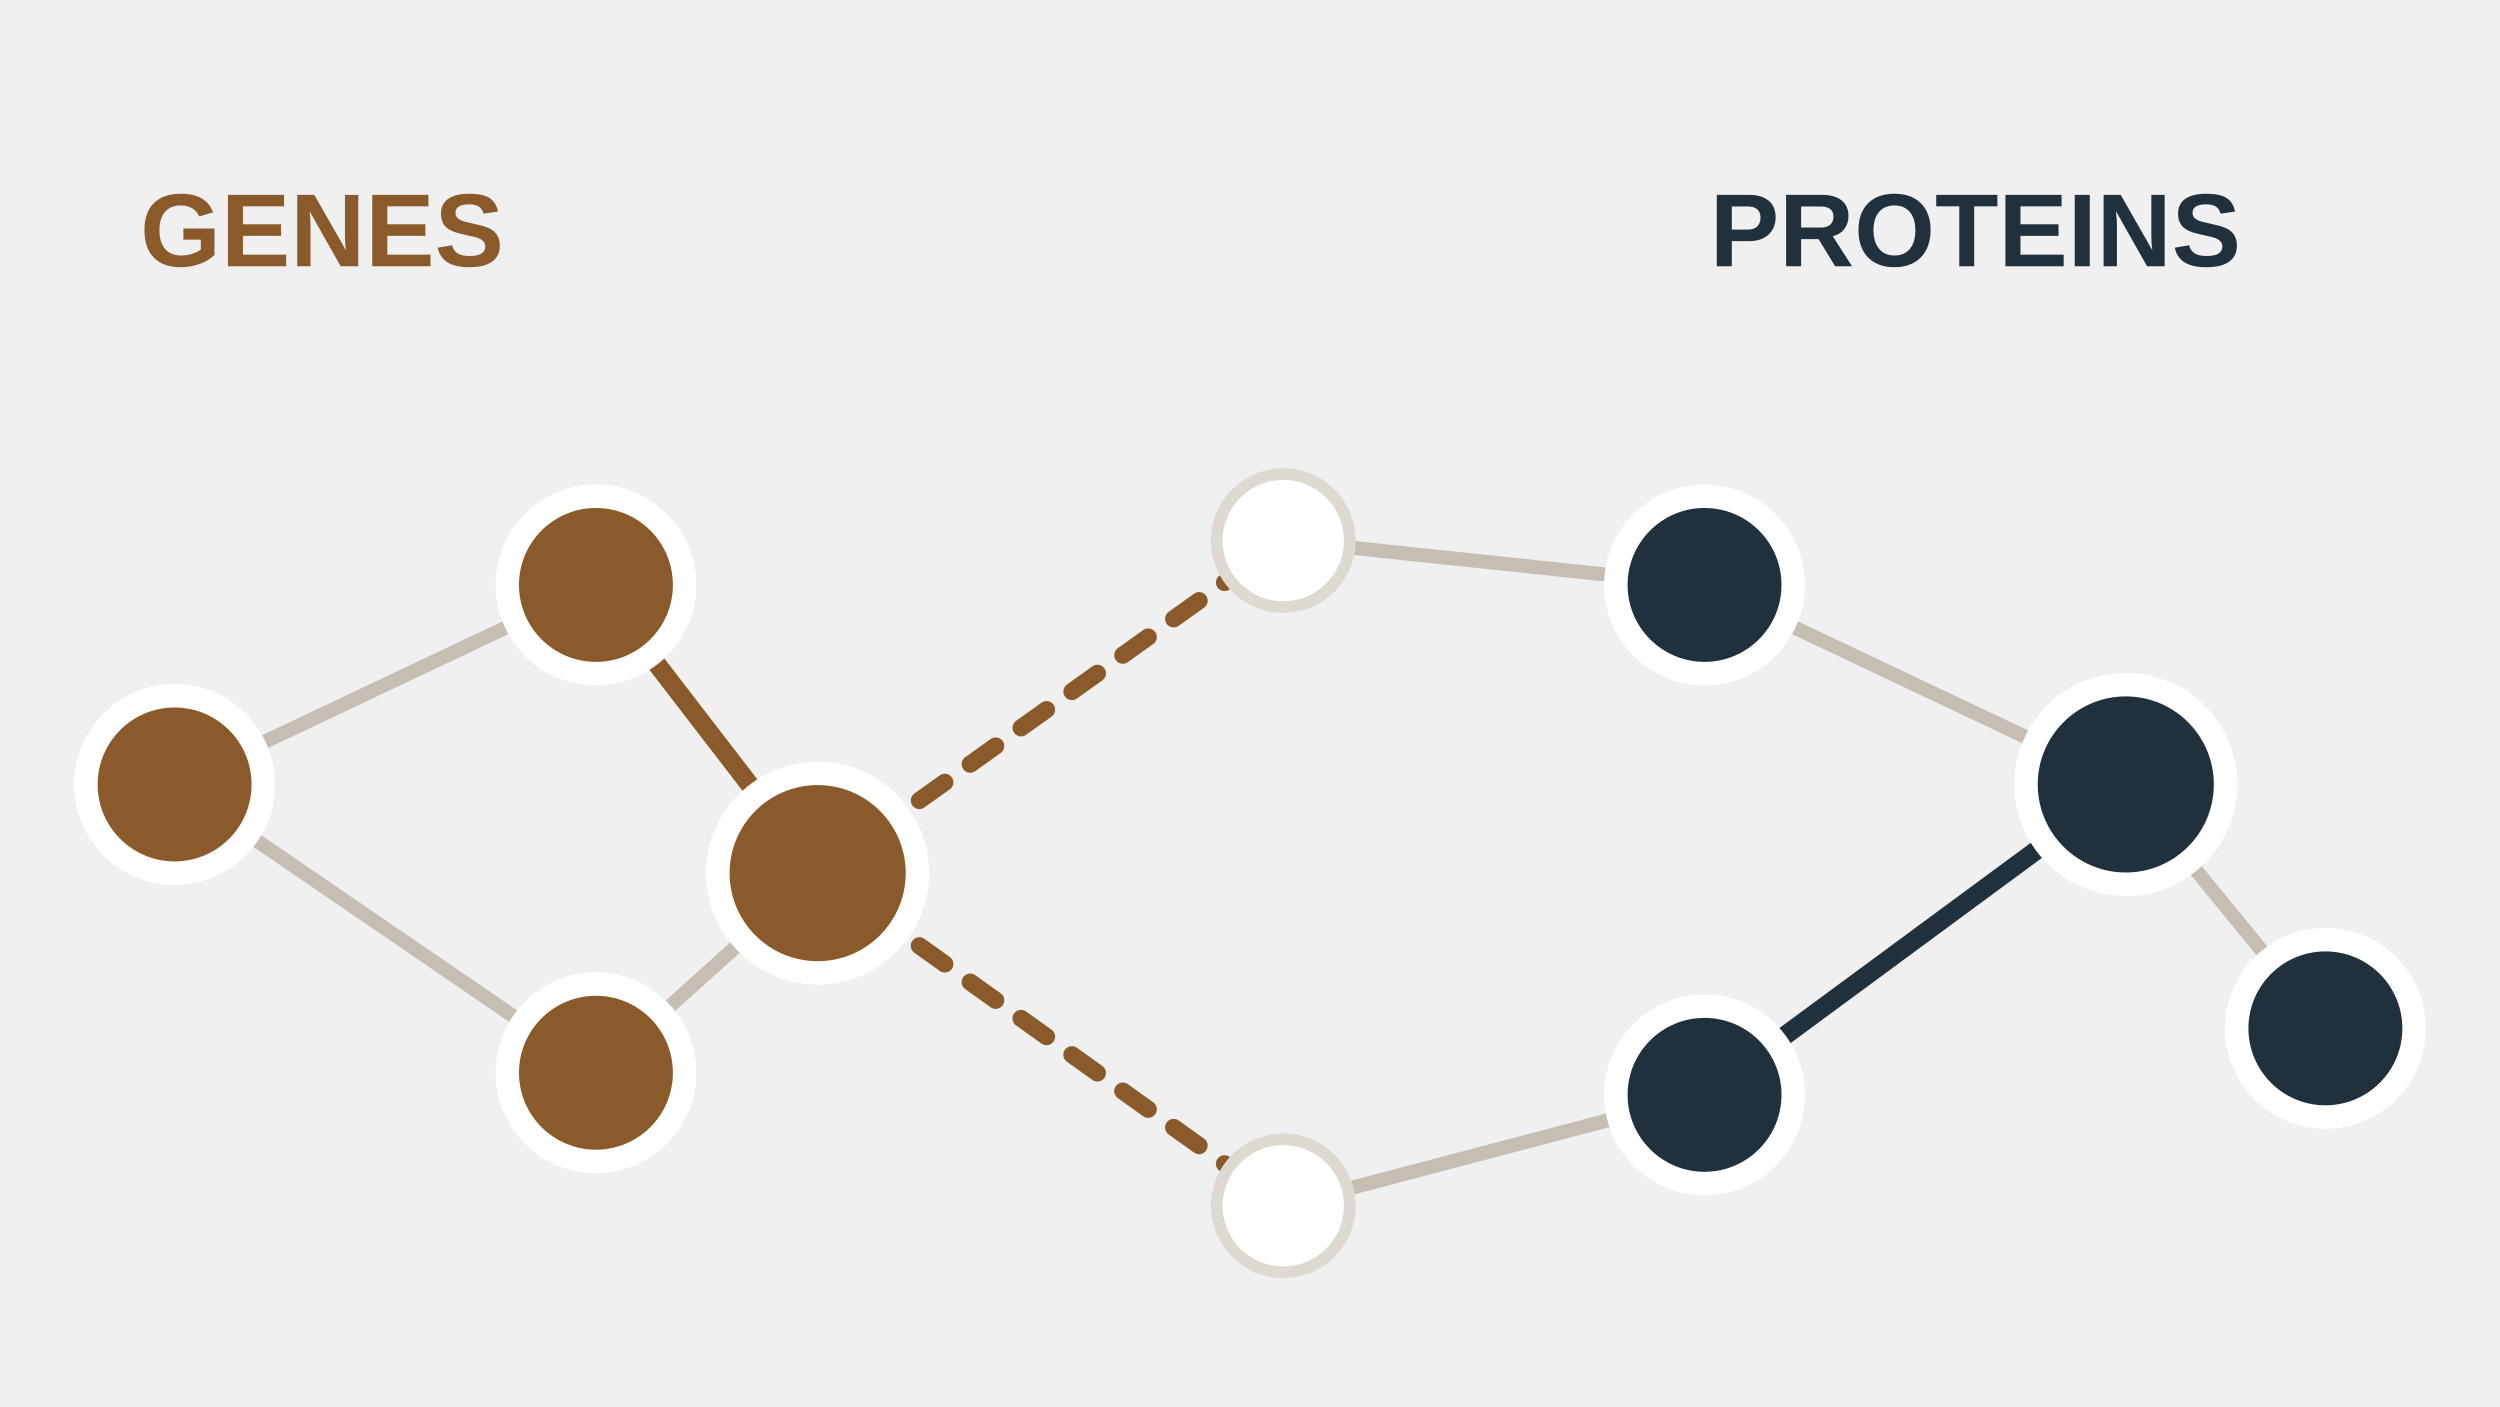
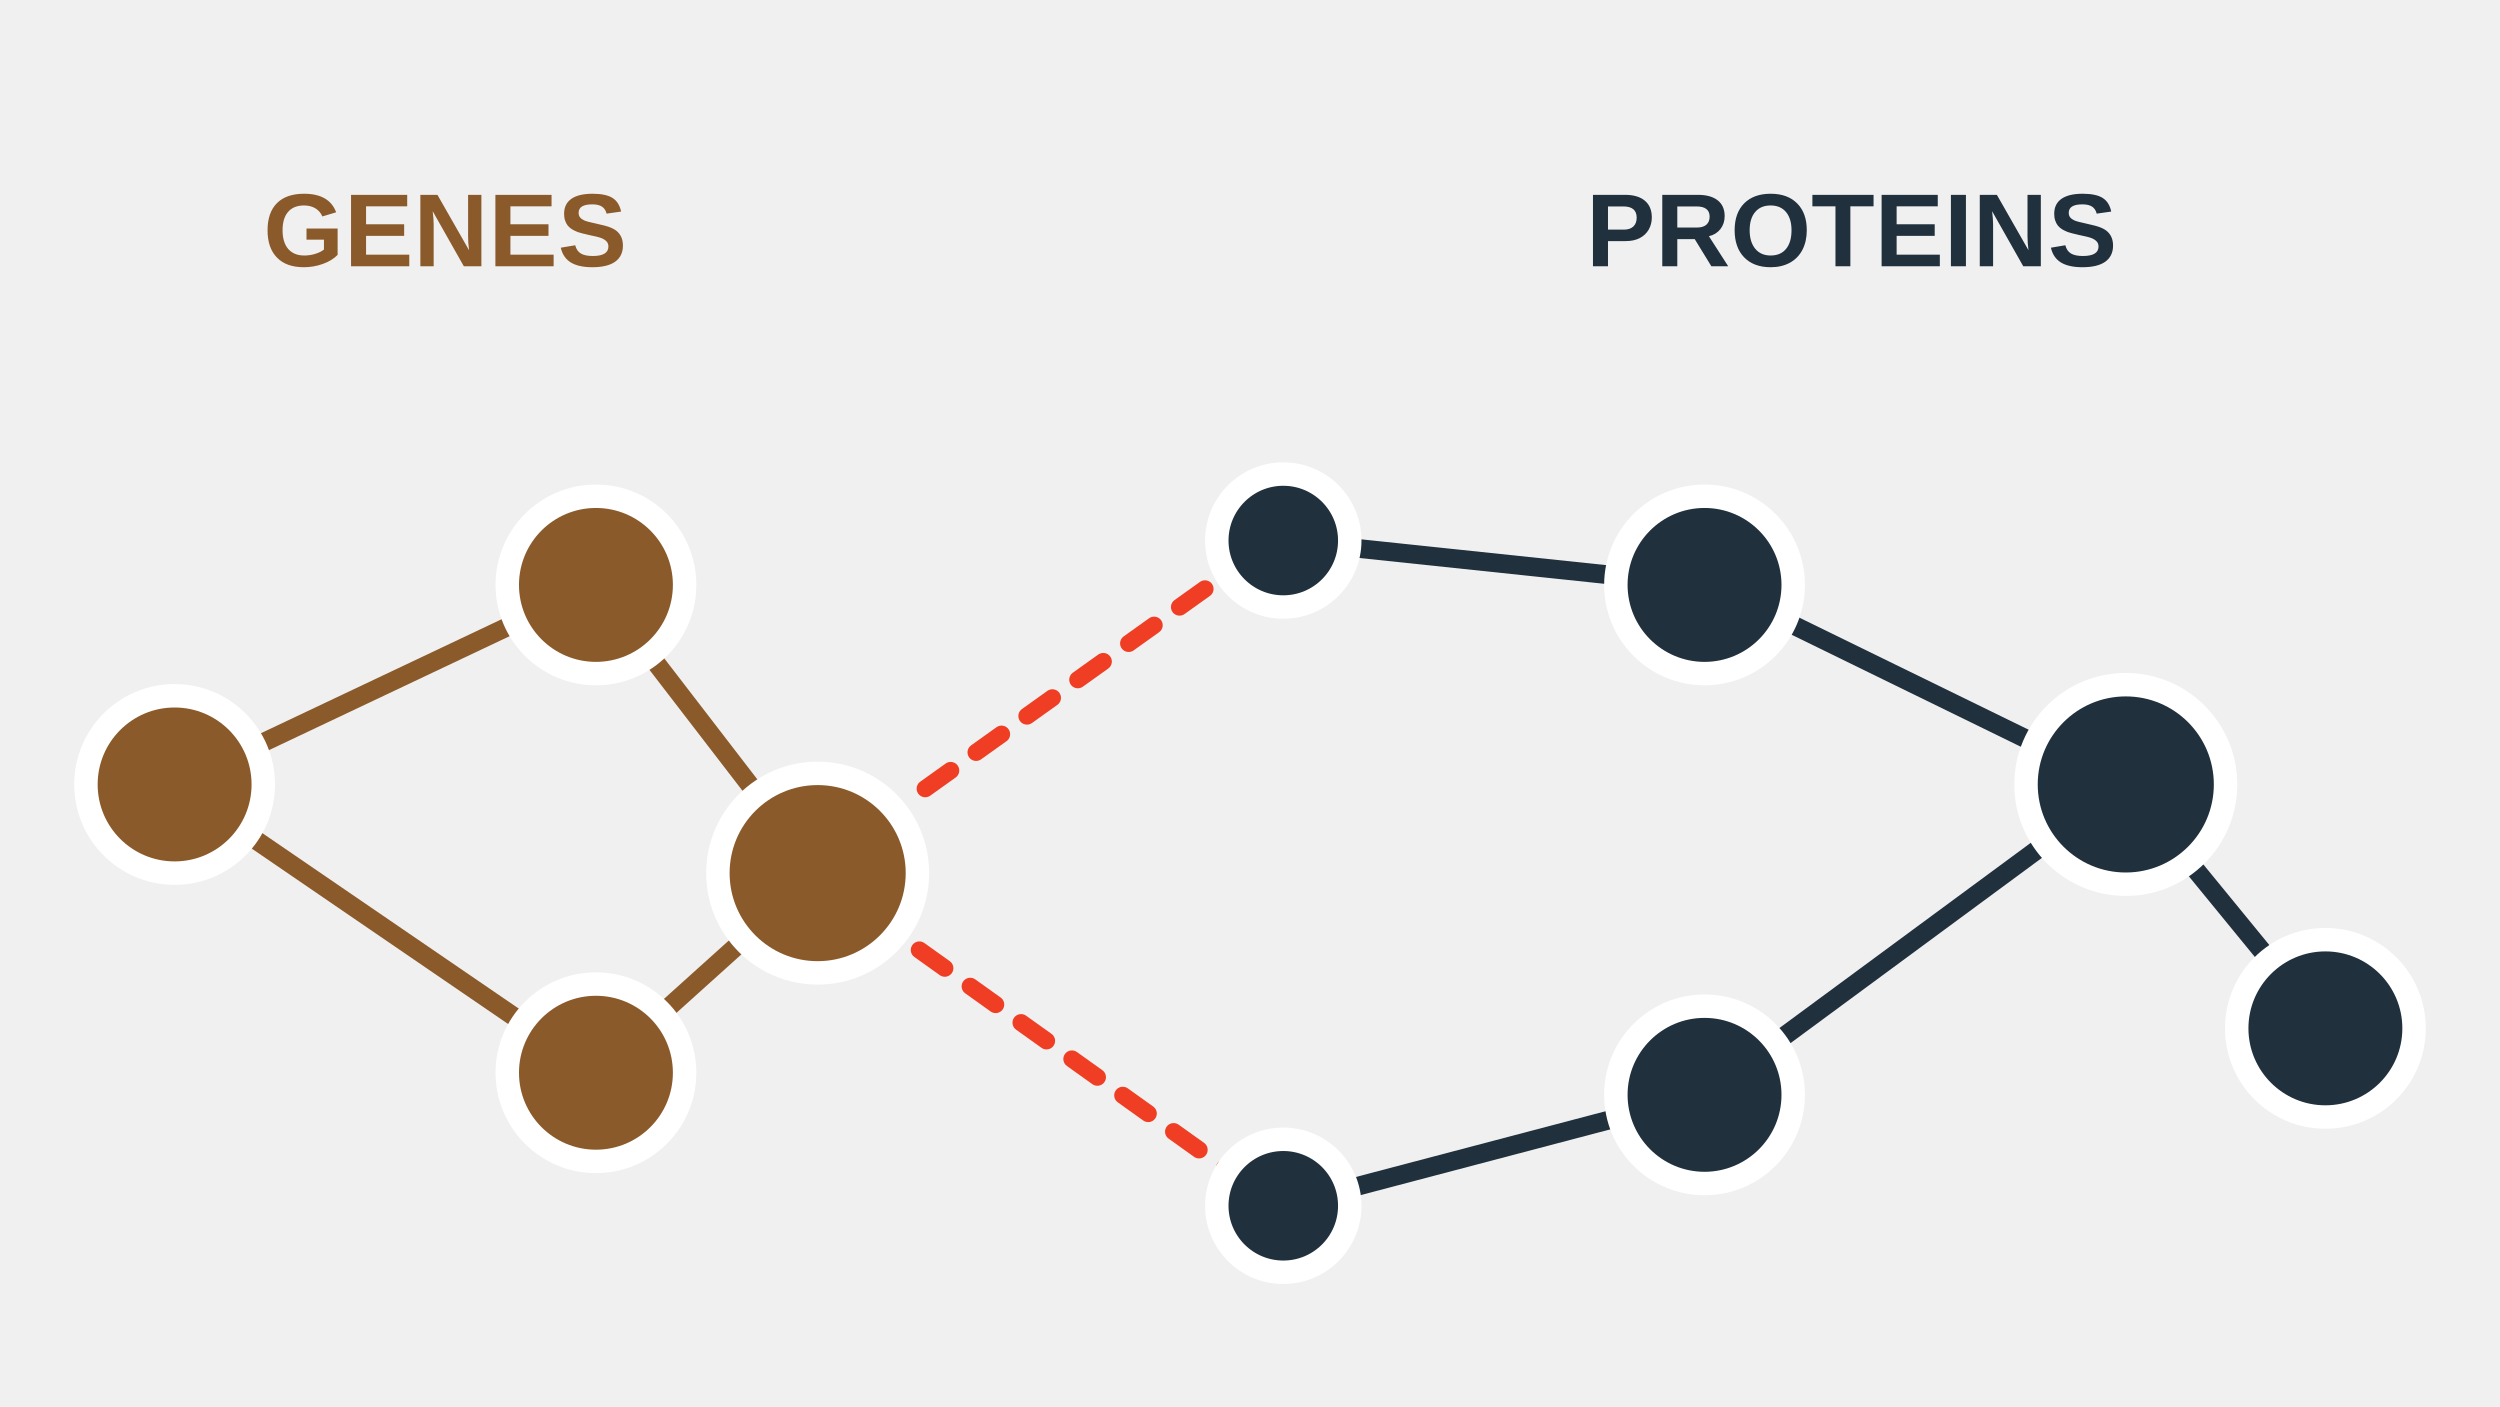
<svg xmlns="http://www.w3.org/2000/svg" id="Layer_1" version="1.1" viewBox="0 0 320 180">
  <defs>
    <style>
      .st0 {
        stroke: #20303c;
      }

-       .st0, .st1, .st2, .st3 {
+       .st0, .st1, .st2 {
        fill: none;
        stroke-linecap: round;
      }

-       .st0, .st3 {
+       .st0, .st2 {
        stroke-width: 2.4px;
      }

-       .st1 {
-         stroke: #c6beb3;
-         stroke-width: 1.8px;
+       .st3, .st4, .st5 {
+         isolation: isolate;
      }

-       .st4, .st5 {
+       .st6, .st7 {
        stroke: #fff;
        stroke-width: 3px;
      }

-       .st4, .st6 {
+       .st6, .st5 {
        fill: #8b5a2b;
      }

-       .st5, .st7 {
-         fill: #20303c;
-       }
- 
-       .st2 {
+       .st1 {
+         stroke: #ef3e23;
        stroke-dasharray: 4 4;
        stroke-width: 2.2px;
      }

-       .st2, .st3 {
-         stroke: #8b5a2b;
+       .st7, .st4 {
+         fill: #20303c;
      }

-       .st7, .st6 {
+       .st4, .st5 {
        font-family: Arial-BoldMT, Arial;
        font-size: 13.3px;
        font-weight: 700;
-         isolation: isolate;
      }

-       .st8 {
-         fill: #fff;
-         stroke: #ded9d1;
-         stroke-width: 1.5px;
+       .st2 {
+         stroke: #8b5a2b;
      }
    </style>
  </defs>
-   <text class="st6" transform="translate(17.94 34.08)">
-     <tspan x="0" y="0">GENES</tspan>
-   </text>
-   <text class="st7" transform="translate(218.86 34.08)">
-     <tspan x="0" y="0">PROTEINS</tspan>
-   </text>
-   <g>
-     <line class="st1" x1="22.35" y1="100.41" x2="76.28" y2="74.87" />
-     <line class="st1" x1="22.35" y1="100.41" x2="76.28" y2="137.31" />
-     <line class="st3" x1="76.28" y1="74.87" x2="104.66" y2="111.76" />
-     <line class="st1" x1="76.28" y1="137.31" x2="104.66" y2="111.76" />
-     <line class="st1" x1="218.18" y1="74.87" x2="272.1" y2="100.41" />
-     <line class="st0" x1="218.18" y1="140.14" x2="272.1" y2="100.41" />
-     <line class="st1" x1="272.1" y1="100.41" x2="297.65" y2="131.63" />
-     <line class="st2" x1="104.66" y1="111.76" x2="164.26" y2="69.19" />
-     <line class="st2" x1="104.66" y1="111.76" x2="164.26" y2="154.34" />
-     <line class="st1" x1="164.26" y1="69.19" x2="218.18" y2="74.87" />
-     <line class="st1" x1="164.26" y1="154.34" x2="218.18" y2="140.14" />
+   <g class="st3">
+     <text class="st5" transform="translate(33.7 34.08)">
+       <tspan x="0" y="0">GENES</tspan>
+     </text>
+   </g>
+   <g class="st3">
+     <text class="st4" transform="translate(203.01 34.08)">
+       <tspan x="0" y="0">PROTEINS</tspan>
+     </text>
  </g>
  <g>
-     <circle class="st4" cx="22.35" cy="100.41" r="11.35" />
-     <circle class="st4" cx="76.28" cy="74.87" r="11.35" />
-     <circle class="st4" cx="76.28" cy="137.31" r="11.35" />
-     <circle class="st4" cx="104.66" cy="111.76" r="12.77" />
-     <circle class="st8" cx="164.26" cy="69.19" r="8.51" />
-     <circle class="st8" cx="164.26" cy="154.34" r="8.51" />
-     <circle class="st5" cx="218.18" cy="74.87" r="11.35" />
-     <circle class="st5" cx="218.18" cy="140.14" r="11.35" />
-     <circle class="st5" cx="272.1" cy="100.41" r="12.77" />
-     <circle class="st5" cx="297.65" cy="131.63" r="11.35" />
+     <line class="st2" x1="22.35" y1="100.41" x2="76.28" y2="74.87" />
+     <line class="st2" x1="22.35" y1="100.41" x2="76.28" y2="137.31" />
+     <line class="st2" x1="76.28" y1="74.87" x2="104.66" y2="111.76" />
+     <line class="st2" x1="76.28" y1="137.31" x2="104.66" y2="111.76" />
+     <line class="st0" x1="218.18" y1="140.14" x2="272.1" y2="100.41" />
+     <line class="st0" x1="272.1" y1="100.41" x2="297.65" y2="131.63" />
+     <line class="st1" x1="118.43" y1="100.95" x2="169.47" y2="64.5" />
+     <line class="st1" x1="104.66" y1="112.3" x2="160.27" y2="152.03" />
+     <line class="st0" x1="164.26" y1="69.19" x2="218.18" y2="74.87" />
+     <line class="st0" x1="164.26" y1="154.34" x2="218.18" y2="140.14" />
+     <line class="st0" x1="219.01" y1="74.87" x2="271.27" y2="100.41" />
+   </g>
+   <g>
+     <circle class="st6" cx="22.35" cy="100.41" r="11.35" />
+     <circle class="st6" cx="76.28" cy="74.87" r="11.35" />
+     <circle class="st6" cx="76.28" cy="137.31" r="11.35" />
+     <circle class="st6" cx="104.66" cy="111.76" r="12.77" />
+     <circle class="st7" cx="164.26" cy="69.19" r="8.51" />
+     <circle class="st7" cx="164.26" cy="154.34" r="8.51" />
+     <circle class="st7" cx="218.18" cy="74.87" r="11.35" />
+     <circle class="st7" cx="218.18" cy="140.14" r="11.35" />
+     <circle class="st7" cx="272.1" cy="100.41" r="12.77" />
+     <circle class="st7" cx="297.65" cy="131.63" r="11.35" />
  </g>
</svg>
